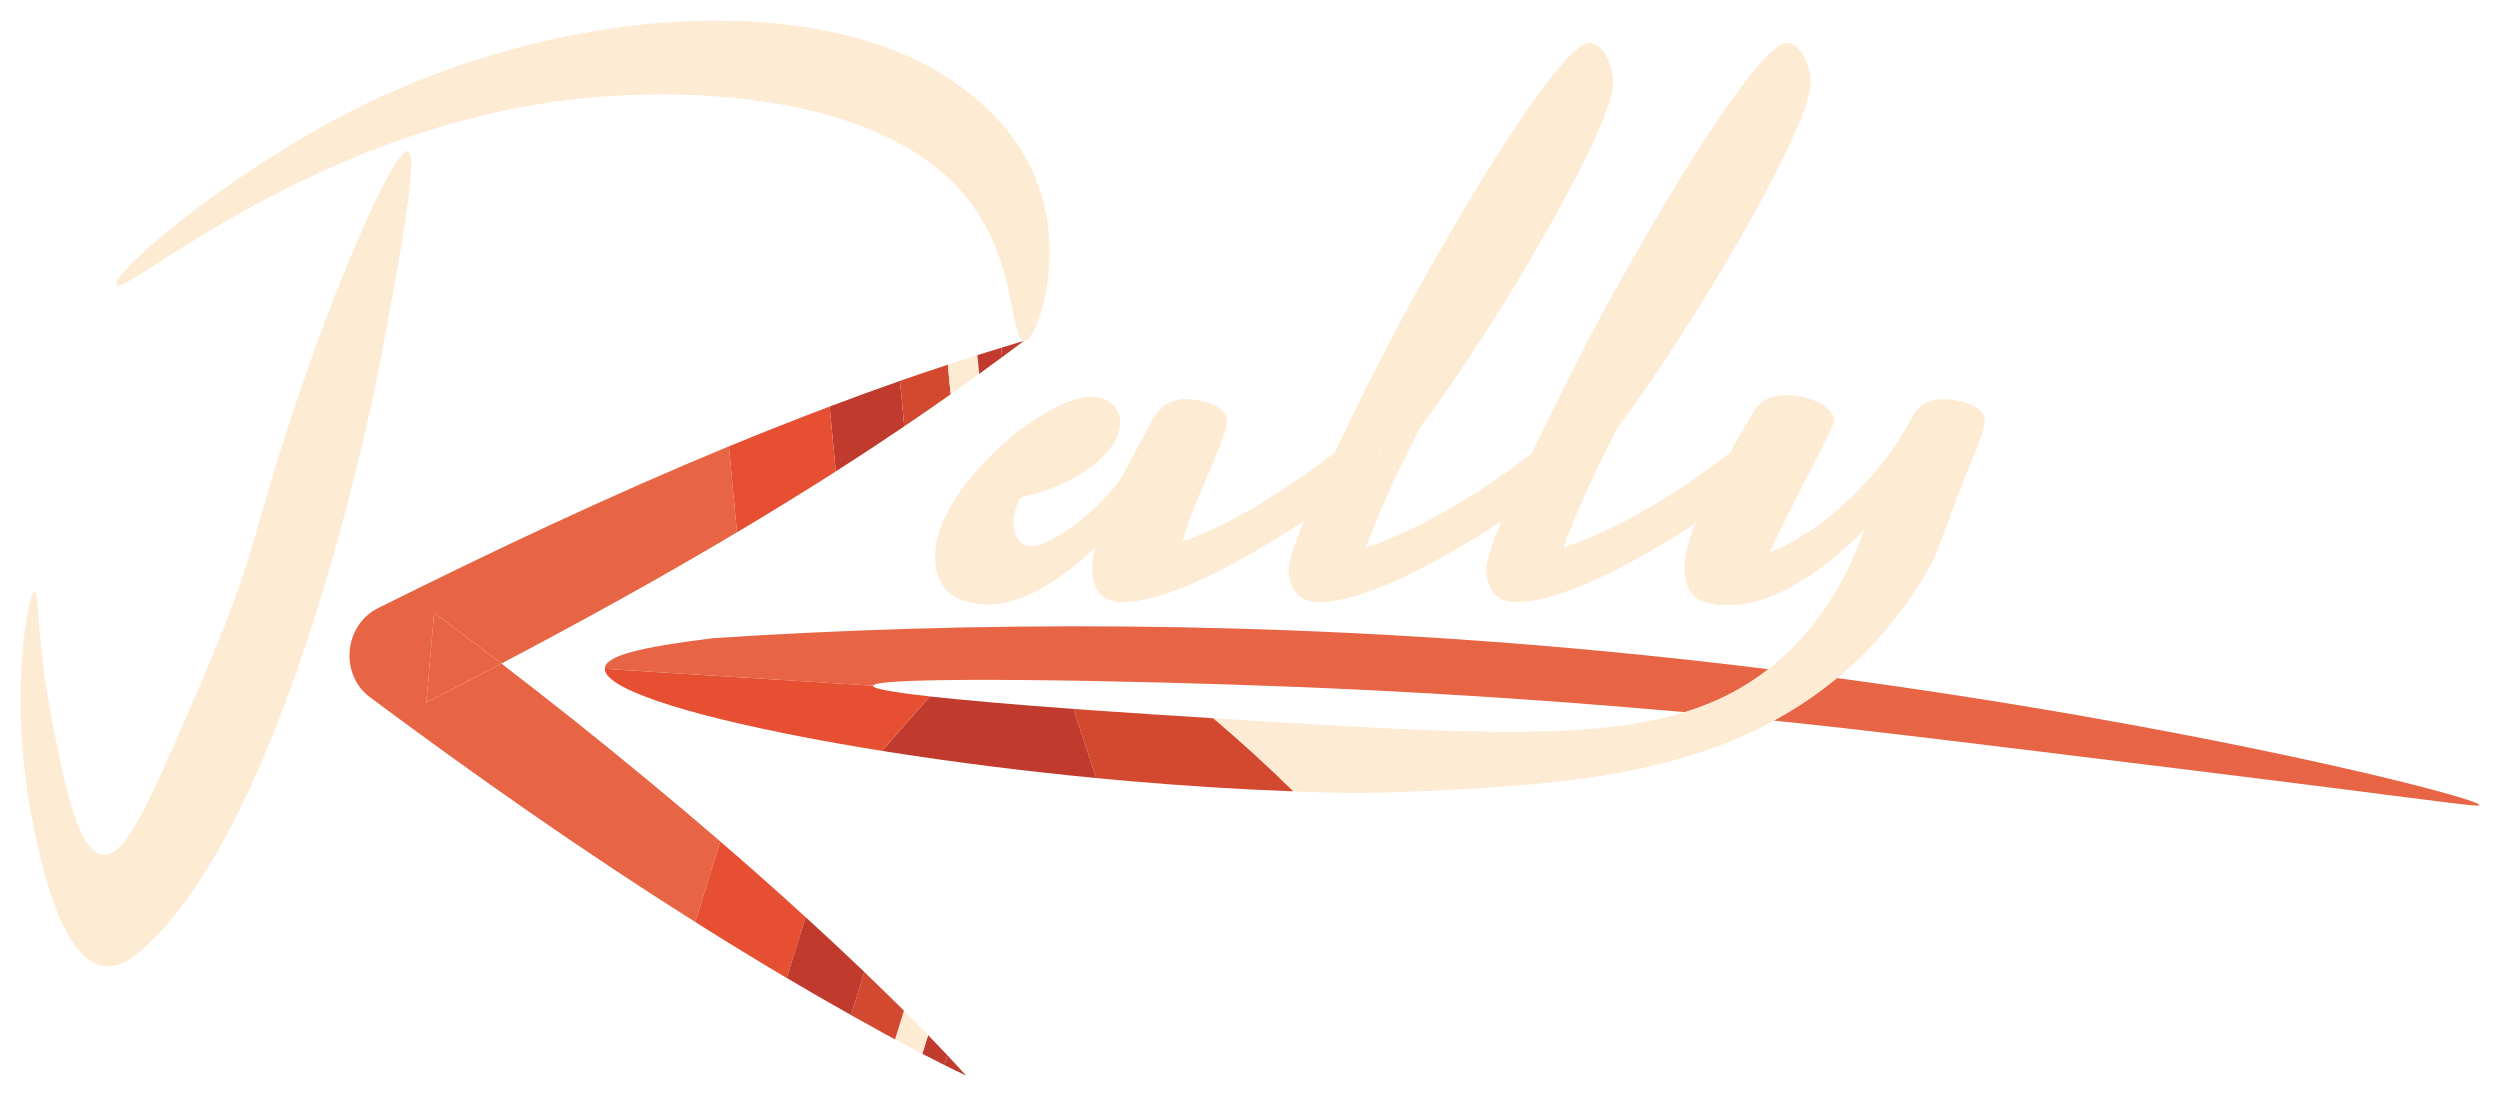
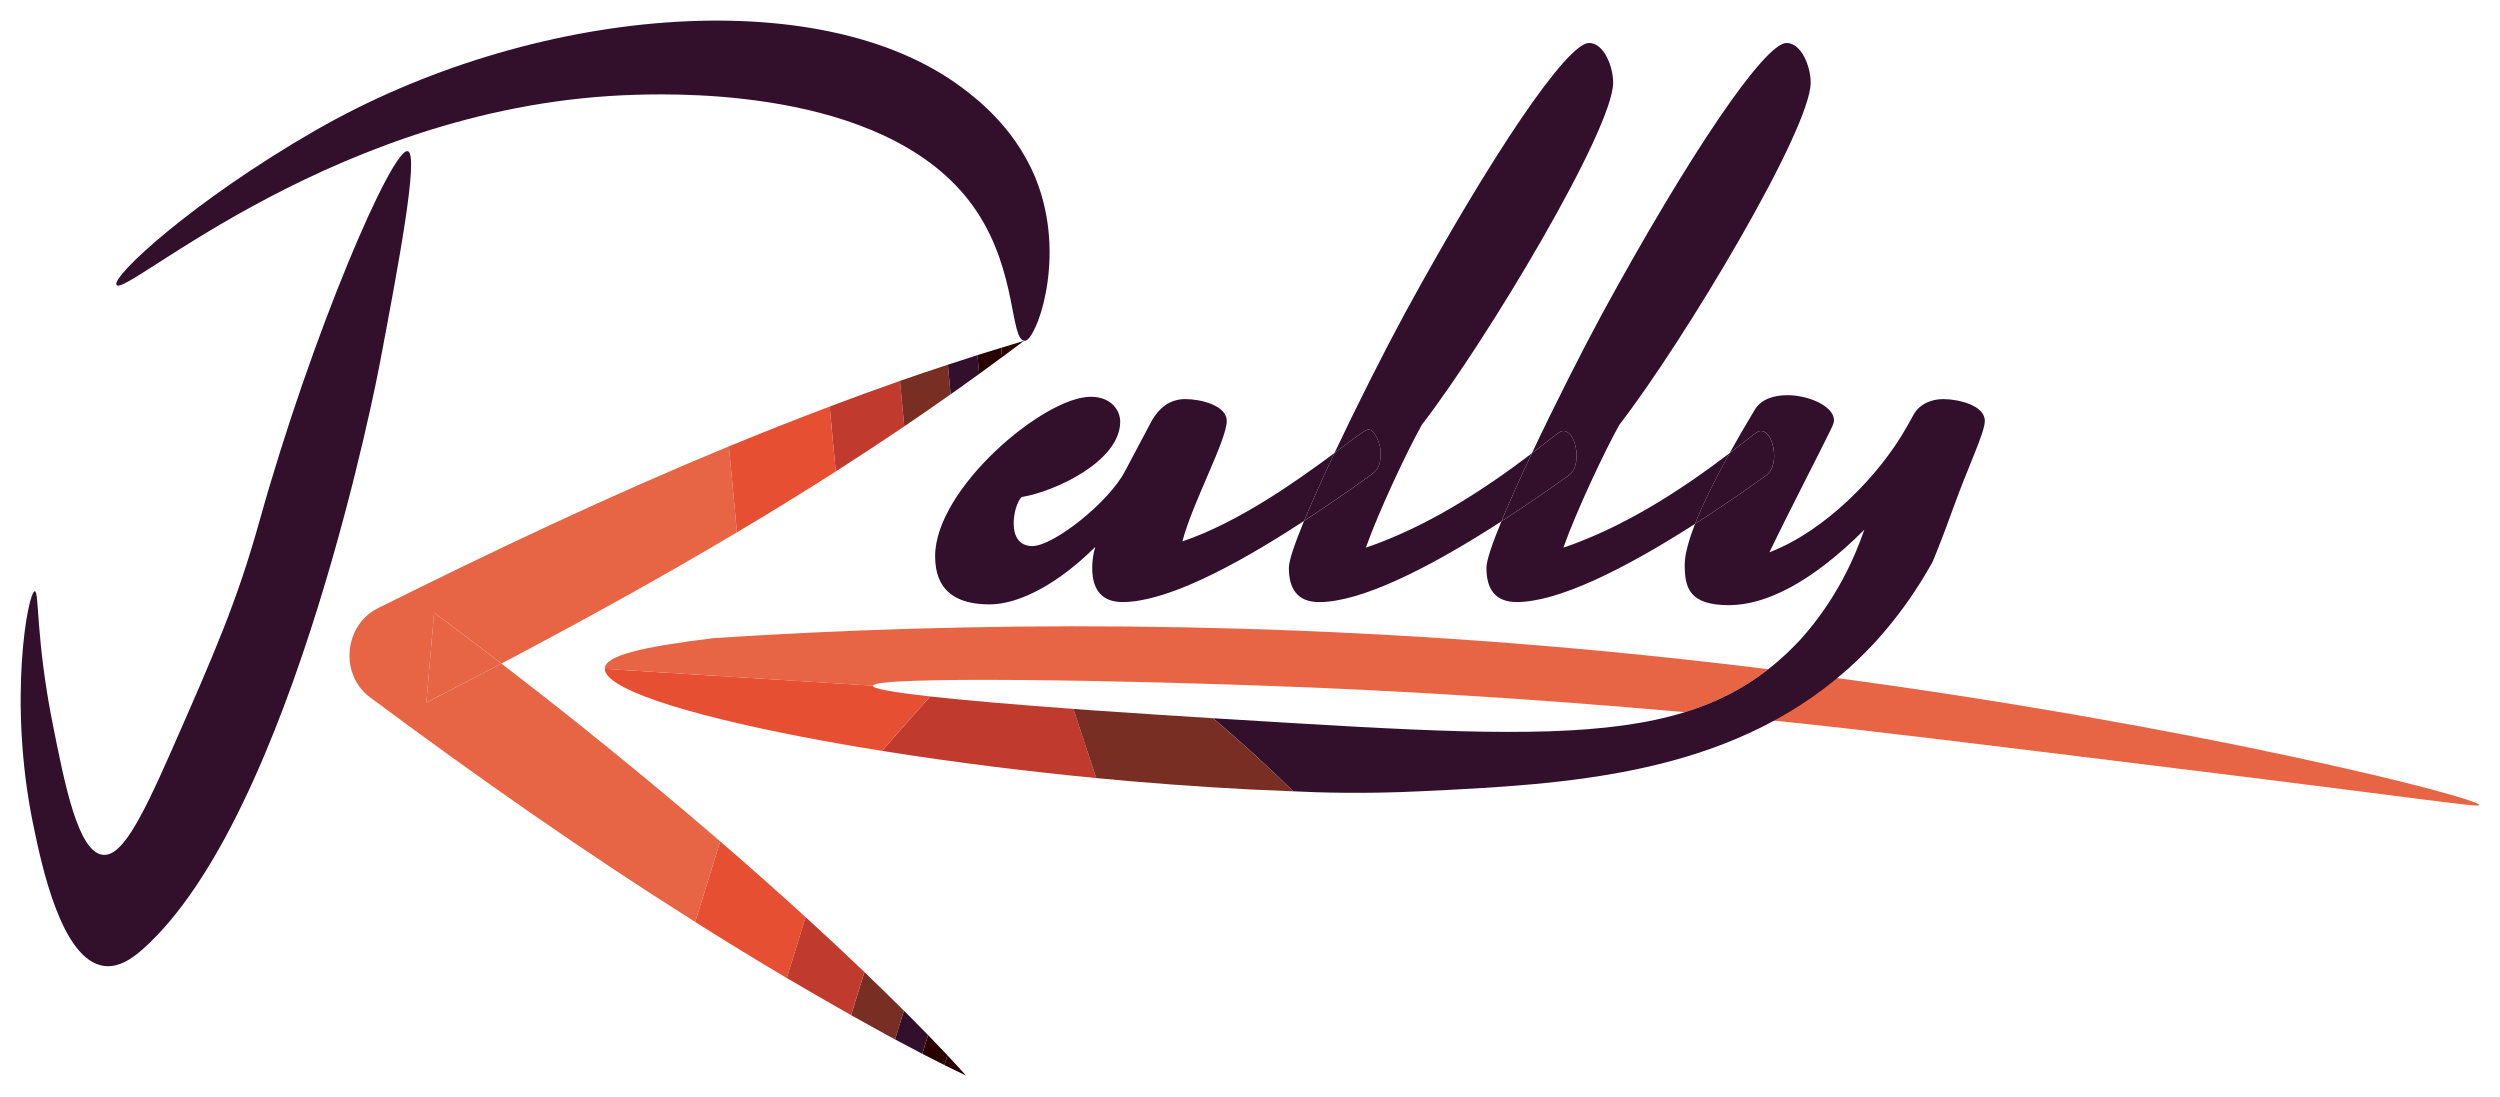
<svg xmlns="http://www.w3.org/2000/svg" id="Layer_1" data-name="Layer 1" viewBox="33.2 202.2 725.6 318.2">
  <defs>
    <style>
      .cls-1 {
        fill: none;
      }

      .cls-2 {
        fill: #e76444;
      }

      .cls-3 {
-         fill: #D2492F;
+         fill: #792e24;
      }

      .cls-4 {
        fill: #c03b2e;
      }

      .cls-5 {
        fill: #231f20;
        font-family: Kinescope, Kinescope;
        font-size: 190px;
      }

      .cls-6 {
-         fill: #FEEBD3;
+         fill: #32102C;
      }

      .cls-7 {
-         fill: #C03B2E;
+         fill: #290200;
      }

      .cls-8 {
        fill: #e64f32;
      }
    </style>
  </defs>
  <path class="cls-6" d="M376.38,359.33c2.93-11.28,12.87-29.34,12.87-34.98,0-4.51-7.67-6.32-11.96-6.32-4.74,0-7.67,2.71-9.7,6.09l-7.9,14.9c-4.74,9.03-20.76,21.67-26.86,21.67-4.06,0-5.42-3.16-5.42-6.55,0-2.93.9-6.09,2.26-7.67,9.7-1.58,28.66-10.38,28.66-21.89,0-3.16-2.48-7.22-8.58-7.22-13.54,0-45.14,26.63-45.14,46.27,0,9.7,5.64,13.99,15.8,13.99,9.03,0,20.54-6.54,30.69-16.7-.68,2.26-.9,4.29-.9,6.09,0,6.77,3.16,9.93,8.8,9.93,12.03,0,30.87-9.3,52.7-23.55,2.34-5.67,5.44-12.52,8.84-19.73-10.41,7.74-27.53,20.03-44.16,25.68Z" />
  <path class="cls-6" d="M429.63,361.14c3.84-10.83,12.19-28.44,16.25-35.66,18.96-24.6,55.52-85.76,55.52-99.3,0-4.74-2.71-11.51-7-11.51-6.32,0-27.99,31.82-53.49,78.54-5.72,10.57-13.65,26.2-20.38,40.45,5.41-4.02,9.01-6.82,9.78-6.82,2.03,0,3.61,4.51,3.61,6.55,0,4.06-.68,5.19-3.61,7.22-6.38,4.58-12.61,8.87-18.62,12.79-2.71,6.56-4.41,11.53-4.41,13.62,0,6.09,2.48,9.93,8.8,9.93,11.89,0,31.09-9.35,52.88-23.42,2.33-5.66,5.43-12.52,8.83-19.74-14.55,11.03-30.66,21.39-48.17,27.36Z" />
  <path class="cls-6" d="M433.93,333.38c0-2.03-1.58-6.55-3.61-6.55-.77,0-4.37,2.8-9.78,6.82-3.4,7.21-6.5,14.07-8.84,19.73,6.01-3.92,12.24-8.21,18.62-12.79,2.93-2.03,3.61-3.16,3.61-7.22Z" />
  <path class="cls-6" d="M486.96,361.14c3.84-10.83,12.19-28.44,16.25-35.66,18.96-24.6,55.52-85.76,55.52-99.3,0-4.74-2.71-11.51-7-11.51-6.32,0-27.99,31.82-53.49,78.54-5.74,10.61-13.7,26.29-20.44,40.57,1.95-1.48,3.88-2.97,5.77-4.46,2.48-2.03,2.93-2.03,3.39-2.03,2.26,0,3.84,3.61,3.84,7.22,0,2.26-.68,4.51-2.26,5.64-6.67,4.78-13.23,9.28-19.57,13.37-2.68,6.49-4.35,11.41-4.35,13.49,0,6.09,2.48,9.93,8.8,9.93,11.68,0,30.43-9.03,51.76-22.7,2.2-5.6,5.58-12.5,10.02-20.51-14.57,11.05-30.7,21.44-48.24,27.42Z" />
  <path class="cls-6" d="M63.04,450.3c5.24.56,10.61-9.05,19.71-29.73,12.8-29.1,19.2-43.65,25.74-67.05,15.27-54.69,38.62-108.64,43.08-107.44,3.35.9-2.78,33.31-8.2,61.98,0,0-24.81,131.21-69.08,169.93-2.66,2.32-6.54,5.13-10.87,4.57-12.45-1.61-18.22-29.61-20.6-41.14-7.41-35.94-1.47-67.68.49-67.63,1.29.04.28,13.84,5.16,38.38,3.57,17.98,7.42,37.36,14.58,38.13Z" />
  <path class="cls-6" d="M490.8,334.51c0-3.61-1.58-7.22-3.84-7.22-.45,0-.9,0-3.39,2.03-1.89,1.49-3.82,2.98-5.77,4.46-3.41,7.22-6.5,14.08-8.83,19.74,6.34-4.1,12.9-8.59,19.57-13.37,1.58-1.13,2.26-3.39,2.26-5.64Z" />
  <path class="cls-2" d="M409.5,401.57c26.41,1.06,65.26,3.09,112.69,7.33,9.18-2.83,17.09-6.87,24.25-12.48-15.57-1.92-31.61-3.69-47.99-5.24-97.64-9.23-184.9-8.55-258.26-3.76-21.46,2.66-31.13,5.09-31.44,8.72,0,.06,0,.13,0,.19,25.94,1.63,51.88,3.25,77.82,4.88.58-2.88,73.8-1.61,122.92.36Z" />
  <path class="cls-2" d="M562.25,398.45c-9.13,6.19-17.41,10.48-20.99,12.24,2.72.27,5.45.54,8.21.81,23.57,2.39,54.39,6.19,116.02,13.79,74.36,9.17,87.17,11.34,87.3,10.57.34-1.97-81.36-22.96-190.54-37.41Z" />
  <path class="cls-6" d="M548.12,334.51c0-3.61-1.58-7.22-3.84-7.22-.45,0-.9,0-3.39,2.03-1.87,1.48-3.77,2.95-5.7,4.41-4.44,8.01-7.82,14.91-10.02,20.51,6.69-4.29,13.63-9.02,20.68-14.09,1.58-1.13,2.26-3.39,2.26-5.64Z" />
  <path class="cls-8" d="M295.88,403.45c-2.37-.33-4.14-.62-5.47-.87-.76-.15-1.37-.28-1.87-.41-.65-.16-1.09-.31-1.39-.44-.49-.21-.6-.37-.59-.49,0,0,0-.02.01-.03-25.94-1.63-51.88-3.25-77.82-4.88,0,1.32,1.24,2.73,3.55,4.2,2.63,1.68,6.67,3.43,11.89,5.21,5.03,1.72,11.16,3.46,18.19,5.19,7.05,1.74,15.01,3.46,23.69,5.14,7.24,1.4,14.98,2.76,23.11,4.06l13.95-15.8c-2.89-.32-5.28-.62-7.26-.89Z" />
  <path class="cls-2" d="M156.94,406.11c7.27-3.73,14.53-7.51,21.77-11.32-6.47-4.97-12.98-9.88-19.52-14.75,0,0-2.25,26.07-2.25,26.07Z" />
  <path class="cls-1" d="M156.94,406.11c7.27-3.73,14.53-7.51,21.77-11.32-6.47-4.97-12.98-9.88-19.52-14.75,0,0-2.25,26.07-2.25,26.07Z" />
  <g>
    <path class="cls-4" d="M274,320.19l1.77,18.84c6.68-4.27,13.31-8.63,19.88-13.08l-1.24-13.2c-6.84,2.39-13.64,4.88-20.41,7.44Z" />
    <path class="cls-8" d="M244.75,331.75l2.34,24.96c9.65-5.74,19.22-11.63,28.68-17.67l-1.77-18.84c-9.81,3.7-19.56,7.56-29.25,11.56Z" />
    <path class="cls-2" d="M143.04,378.65c-10.08,4.86-11.4,19.52-2.25,26.07,30.61,22.79,61.9,44.72,94.18,65.07l7.26-23.4c-13.97-12.03-28.19-23.77-42.59-35.26-6.93-5.51-13.9-10.96-20.92-16.34-7.24,3.81-14.5,7.58-21.77,11.32,0,0,2.25-26.07,2.25-26.07,6.54,4.87,13.05,9.79,19.52,14.75,23.07-12.15,45.96-24.74,68.38-38.09l-2.34-24.96c-34.52,14.26-68.34,30.28-101.71,46.9Z" />
    <path class="cls-3" d="M294.41,312.75l1.24,13.2c4.52-3.06,9.01-6.16,13.46-9.31l-.81-8.6c-4.65,1.53-9.28,3.09-13.9,4.71Z" />
    <path class="cls-6" d="M308.31,308.05l.81,8.6c2.77-1.96,5.53-3.93,8.28-5.92l-.51-5.46c-2.86.91-5.72,1.84-8.57,2.78Z" />
    <path class="cls-7" d="M323.8,303.13c-2.31.71-4.62,1.41-6.92,2.14l.51,5.46c2.23-1.61,4.45-3.24,6.66-4.88l-.25-2.72Z" />
    <path class="cls-7" d="M330.4,301.12c-2.2.65-4.4,1.34-6.59,2.02l.25,2.72c2.12-1.57,4.24-3.14,6.34-4.73Z" />
    <path class="cls-7" d="M300.89,508.06c2.12,1.1,4.26,2.19,6.41,3.26l.88-2.83c-1.85-1.97-3.72-3.93-5.6-5.86l-1.69,5.43Z" />
    <path class="cls-8" d="M242.23,446.4l-7.26,23.4c8.79,5.54,17.64,10.97,26.58,16.26l5.48-17.65c-8.16-7.46-16.43-14.79-24.8-22Z" />
    <path class="cls-7" d="M313.57,514.36c-1.78-1.99-3.58-3.94-5.39-5.87l-.88,2.83c2.08,1.03,4.16,2.05,6.27,3.04Z" />
    <path class="cls-6" d="M295.69,495.66s-.09-.08-.13-.13l-2.59,8.34c2.62,1.41,5.26,2.81,7.91,4.19l1.69-5.43c-2.28-2.34-4.57-4.67-6.88-6.97Z" />
    <path class="cls-3" d="M284.09,484.33l-3.88,12.5c3.43,1.93,6.87,3.85,10.33,5.74.81.44,1.62.87,2.43,1.31l2.59-8.34c-3.79-3.77-7.62-7.5-11.47-11.2Z" />
    <path class="cls-4" d="M267.03,468.4l-5.48,17.65c6.18,3.66,12.4,7.25,18.66,10.77l3.88-12.5c-5.62-5.39-11.32-10.68-17.06-15.93Z" />
  </g>
  <path class="cls-6" d="M597.32,318.03c-3.84,0-7,1.58-8.58,4.29l-2.03,3.61c-7.9,14.22-23.92,30.47-39.95,36.56,5.19-10.83,14.9-29.57,17.83-35.66.9-1.81.9-2.26.9-2.71,0-3.84-7-7.22-13.54-7.22-3.84,0-7.67,1.13-9.48,4.29-2.68,4.43-5.1,8.61-7.27,12.53,1.92-1.46,3.83-2.93,5.7-4.41,2.48-2.03,2.93-2.03,3.39-2.03,2.26,0,3.84,3.61,3.84,7.22,0,2.26-.68,4.51-2.26,5.64-7.06,5.06-13.99,9.8-20.68,14.09-1.98,5.06-3.02,9.06-3.02,11.87,0,6.77,1.35,11.74,12.86,11.74,10.61,0,23.92-6.54,39.27-21.89-2.78,8.02-8.09,20.29-18.54,31.86-.81.88-2.18,2.33-3.97,4.02-1.74,1.64-3.52,3.17-5.35,4.6-7.16,5.61-15.07,9.65-24.25,12.48-22,6.78-51.29,6.59-94.88,4.24-11.4-.61-23.77-1.37-37.26-2.2-1.61-.1-3.19-.2-4.75-.29,8.01,6.78,15.77,13.85,23.26,21.21,7.74.38,20.69.77,36.69,0,42.29-2.03,89.15-4.28,124.18-35.42,6.26-5.57,15.94-15.42,24.73-31.25,1.13-2.76,2.46-6.18,2.46-6.18.91-2.36,2.03-5.31,3.41-9.16,4.29-11.96,9.25-22.12,9.25-25.5,0-4.51-7.67-6.32-11.96-6.32Z" />
  <path d="M385.3,410.66h0c1.56.1,3.14.19,4.75.29-1.61-.1-3.19-.2-4.75-.29Z" />
  <path class="cls-4" d="M351.38,428.02l-6.64-20.07c-8.94-.65-16.54-1.25-22.95-1.81h0c-7.81-.67-13.9-1.27-18.65-1.8l-13.95,15.8c10.32,1.65,21.27,3.2,32.6,4.62h0c9.63,1.2,19.53,2.3,29.59,3.27Z" />
  <path class="cls-3" d="M385.3,410.66c-13.19-.82-24.62-1.57-34.54-2.27-2.08-.15-4.08-.29-6.03-.43l6.64,20.07c3.43.33,6.88.65,10.34.94,15.13,1.3,30.47,2.29,45.57,2.86.19,0,.62.02,1.27.04-7.48-7.36-15.25-14.43-23.26-21.21Z" />
  <path class="cls-6" d="M124.7,240.08c62.52-36,146.17-43.4,187.54-12.57,4.73,3.53,16.89,12.82,22.51,29.05,7.68,22.16-1.03,44.68-4.12,44.56-4.31-.16-2.13-19.67-13.88-37.45-23.51-35.58-85.26-34.32-98.65-33.97-86.56,2.26-148.52,59.09-151.08,55.21-1.59-2.41,22.15-24.38,57.68-44.84Z" />
</svg>
